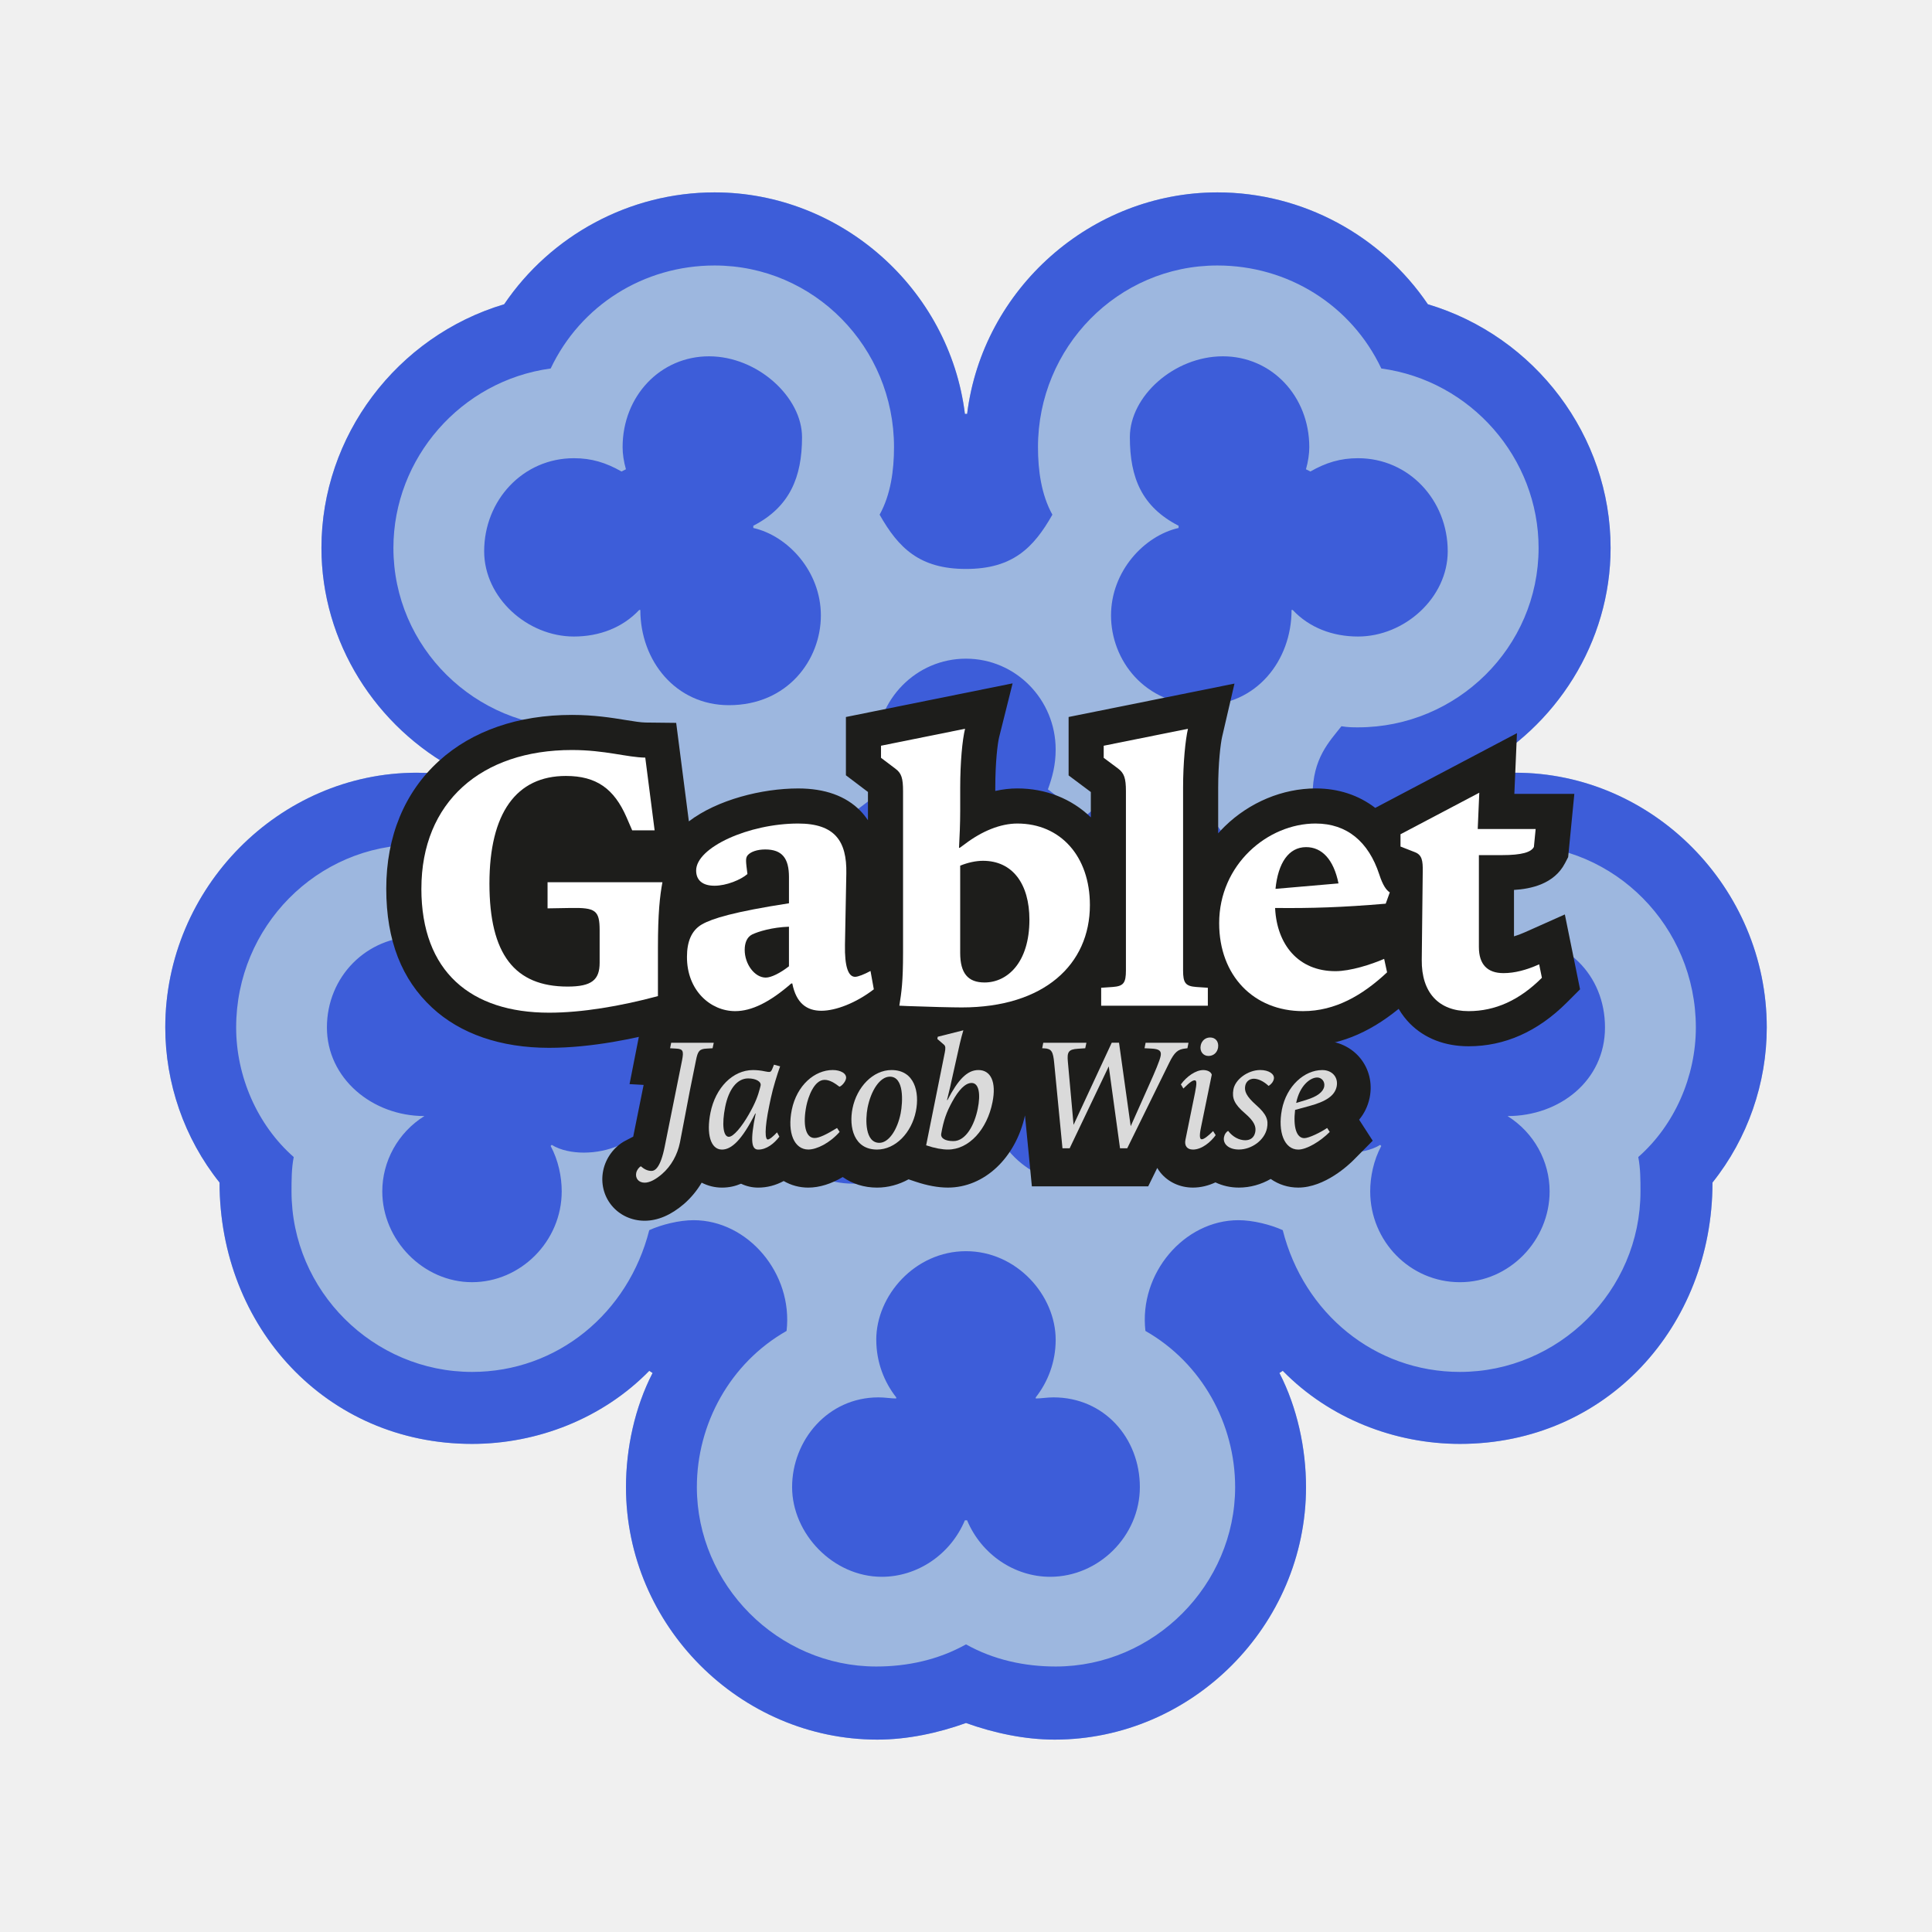
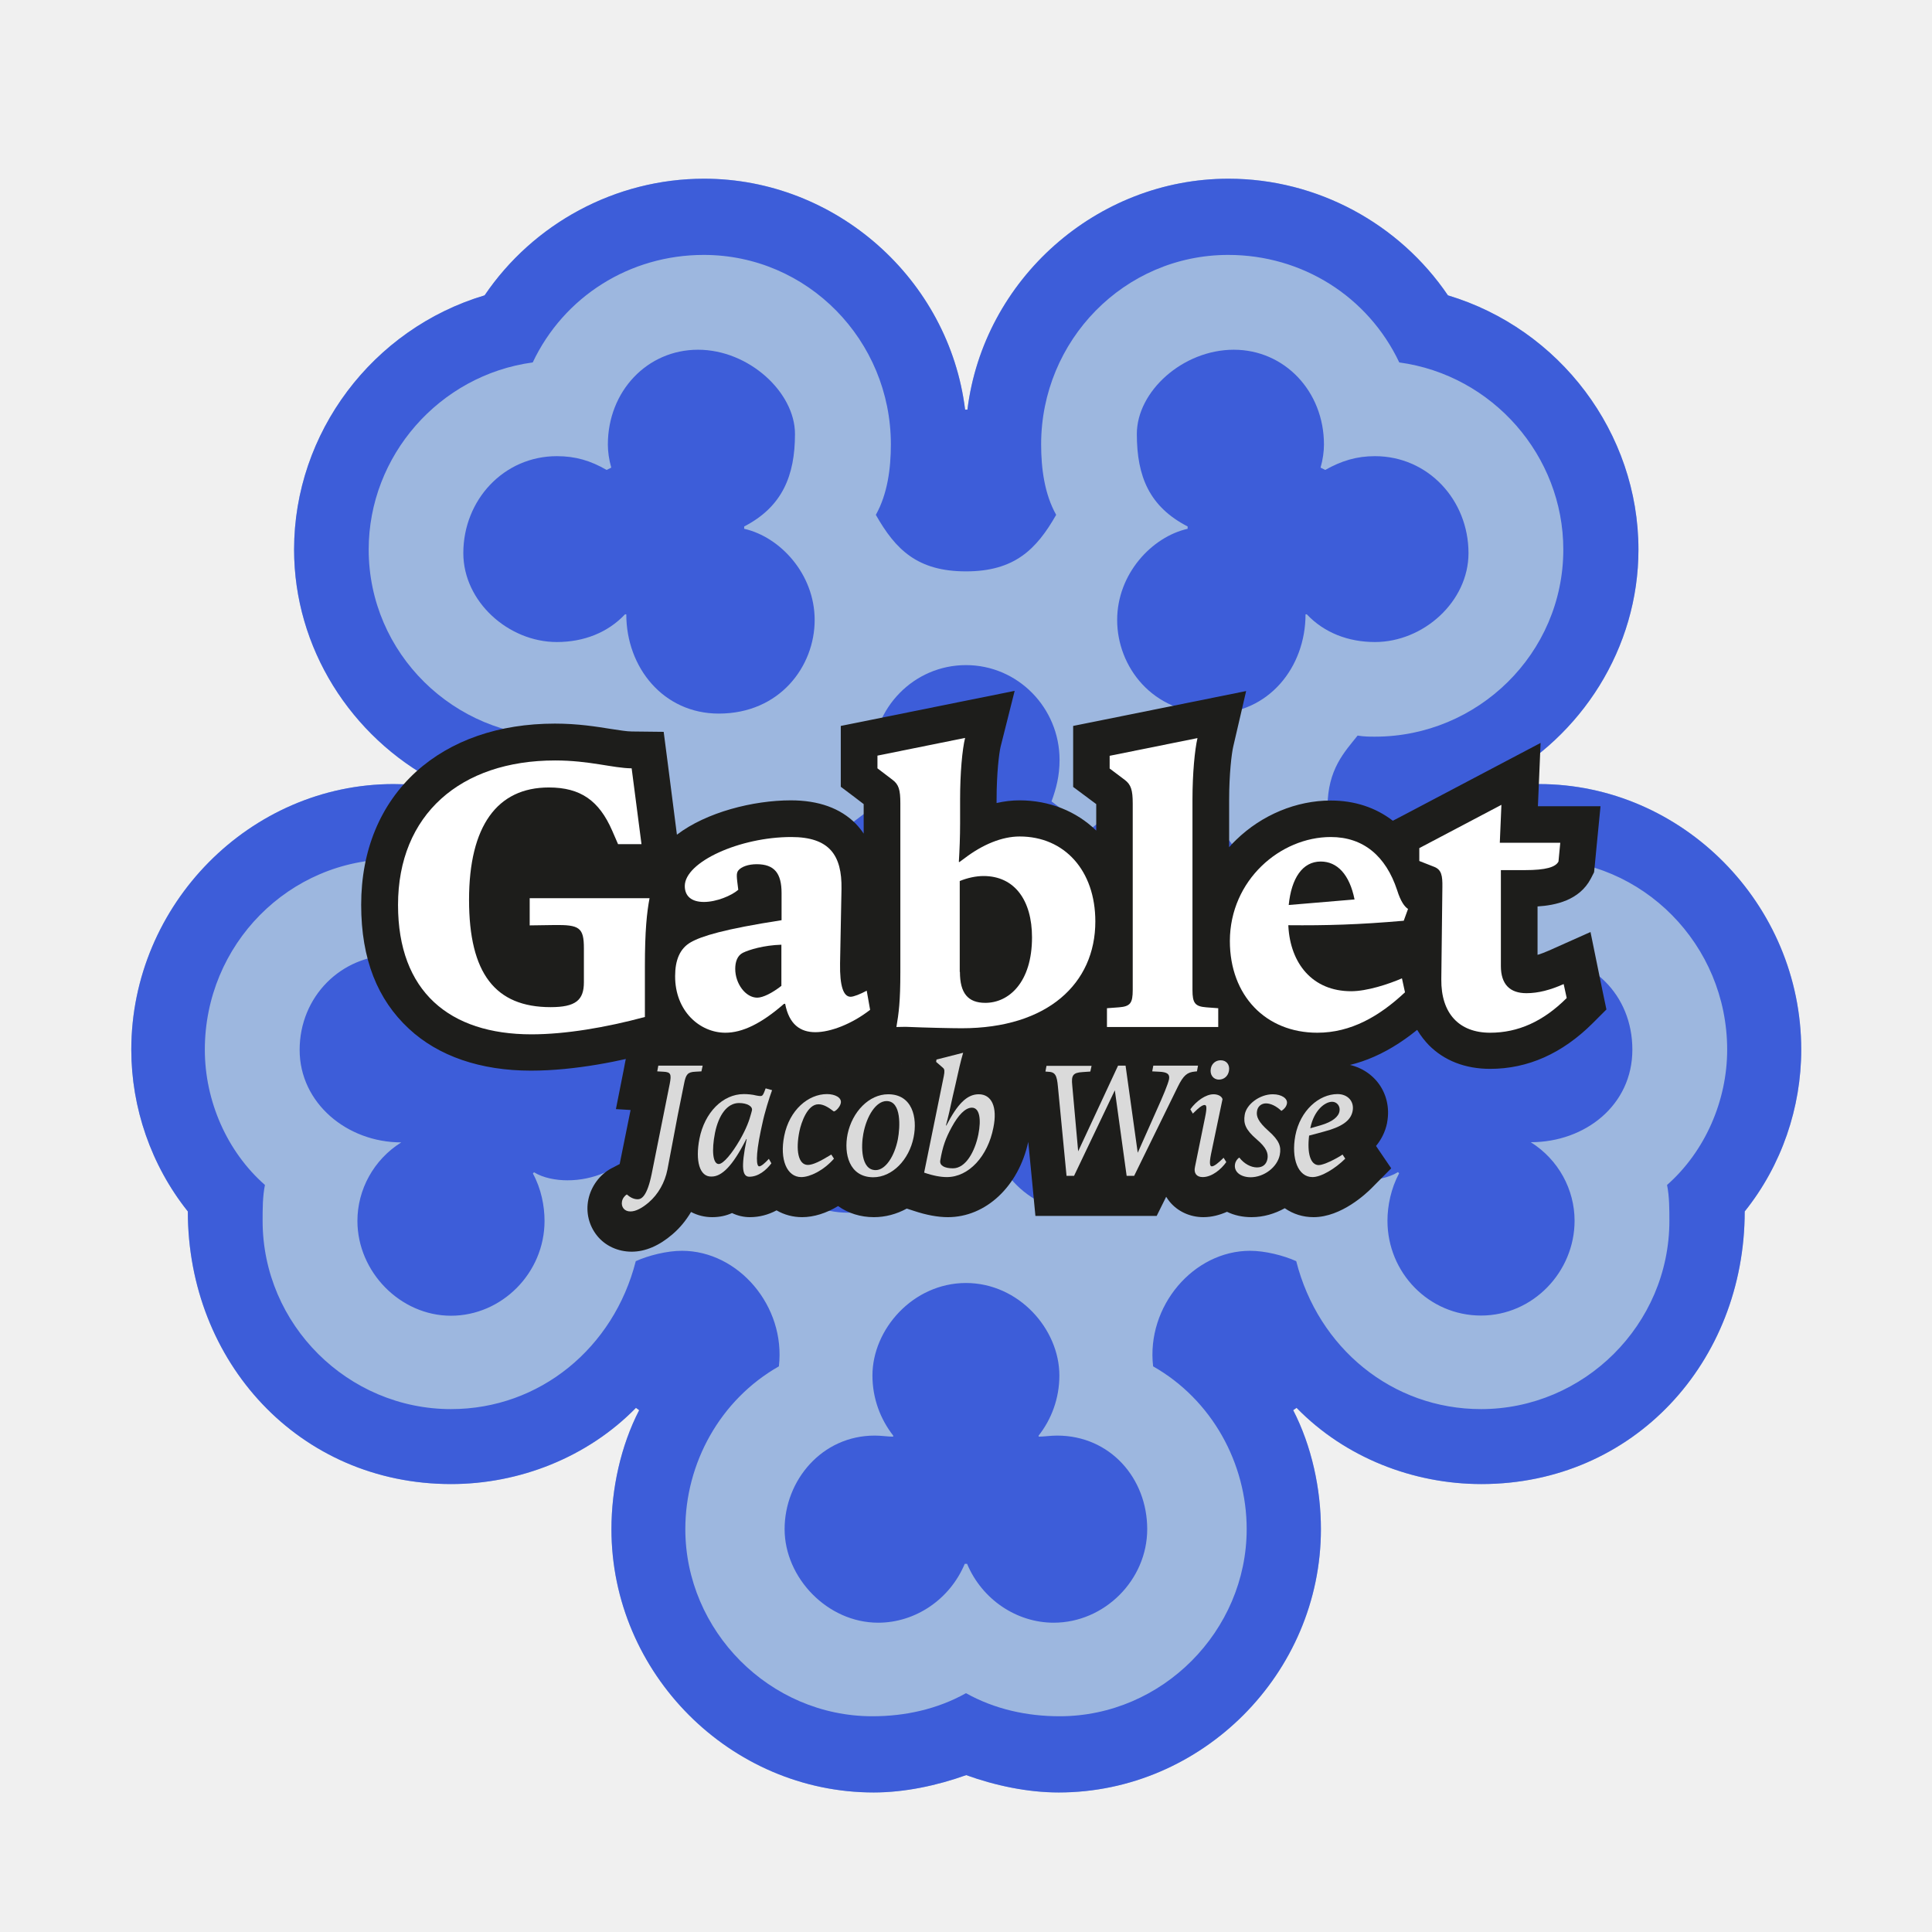
- <svg xmlns="http://www.w3.org/2000/svg" id="Small_Sticker" viewBox="0 0 1080 1080">
-   <defs>
-     <style>.cls-1{fill:none;}.cls-2{clip-path:url(#clippath);}.cls-3{fill:#fff;}.cls-4{fill:#9db7df;}.cls-5{fill:#dadada;}.cls-6{fill:#1d1d1b;}.cls-7{fill:#3d5dd9;}</style>
-     <clipPath id="clippath">
-       <rect class="cls-1" x="92.38" y="107.55" width="895.23" height="864.9" />
+ <svg xmlns="http://www.w3.org/2000/svg" xmlns:xlink="http://www.w3.org/1999/xlink" version="1.1" id="Small_Sticker" x="0px" y="0px" viewBox="0 0 1080 1080" style="enable-background:new 0 0 1080 1080;" xml:space="preserve">
+   <style type="text/css">
+ 	.st0{clip-path:url(#SVGID_00000168808498734942488090000000857157215621585792_);}
+ 	.st1{fill:#9DB7DF;}
+ 	.st2{fill:#3D5DD9;}
+ 	.st3{fill:#1D1D1B;}
+ 	.st4{fill:#FFFFFF;}
+ 	.st5{fill:#DADADA;}
+ </style>
+   <g>
+     <defs>
+       <rect id="SVGID_1_" x="73.2" y="100" width="933.7" height="902.1" />
+     </defs>
+     <clipPath id="SVGID_00000148643330515209571250000000079807773936222911_">
+       <use xlink:href="#SVGID_1_" style="overflow:visible;" />
    </clipPath>
-   </defs>
-   <g class="cls-2">
-     <path class="cls-4" d="m364.79,767.52c-9.91,19.19-14.86,42.1-14.86,63.77,0,77.39,63.77,141.16,140.54,141.16,16.72,0,34.05-3.71,49.53-9.29,15.48,5.57,32.81,9.29,49.53,9.29,76.77,0,140.54-63.77,140.54-141.16,0-21.67-4.95-44.58-14.86-63.77l1.86-1.24c26,26.62,62.53,40.86,99.06,40.86,81.72,0,141.16-65.63,141.16-146.11,19.81-24.76,30.34-55.72,30.34-86.68,0-78.01-63.77-142.4-140.54-142.4-7.43,0-15.48.62-22.29,1.86l-.62-3.1c45.81-24.14,76.15-71.82,76.15-124.44,0-62.53-42.1-118.25-102.15-136.2-26-38.38-69.96-62.53-117.63-62.53-70.58,0-131.25,53.86-139.92,123.82h-1.24c-8.67-69.96-69.34-123.82-139.92-123.82-47.67,0-91.63,24.15-117.63,62.53-60.05,17.95-102.15,73.67-102.15,136.2,0,52.63,30.34,100.3,76.15,124.44l-.62,3.1c-6.81-1.24-14.86-1.86-22.29-1.86-76.77,0-140.54,64.39-140.54,142.4,0,30.96,10.52,61.91,30.34,86.68,0,80.48,59.43,146.11,141.16,146.11,36.53,0,73.06-14.24,99.06-40.86l1.86,1.24Z" />
-     <path class="cls-7" d="m387.7,682.09c-8.05,0-17.95,2.48-24.76,5.57-11.76,46.43-51.39,79.25-99.06,79.25-55.1,0-100.92-45.2-100.92-100.92,0-6.19,0-13,1.24-19.19-20.43-17.95-32.19-45.2-32.19-72.44,0-56.34,45.2-102.15,100.92-102.15,24.14,0,47.67,8.67,65.63,24.77,32.81-8.67,47.67-25.38,47.67-52.63,0-20.43-9.29-29.72-16.1-38.38-3.71.62-6.19.62-9.29.62-55.1,0-100.92-44.58-100.92-100.3,0-50.15,37.77-93.49,87.91-100.3,16.72-35.29,52.01-57.58,91.63-57.58,55.72,0,100.3,45.81,100.3,101.53,0,13-1.86,26.62-8.05,37.77,10.52,18.57,22.29,30.34,48.29,30.34s37.77-11.76,48.29-30.34c-6.19-11.14-8.05-24.76-8.05-37.77,0-55.72,44.58-101.53,100.3-101.53,39.62,0,74.91,22.29,91.63,57.58,50.15,6.81,87.91,50.15,87.91,100.3,0,55.72-45.81,100.3-100.92,100.3-3.1,0-5.57,0-9.29-.62-6.81,8.67-16.1,17.95-16.1,38.38,0,27.24,14.86,43.96,47.67,52.63,17.95-16.1,41.48-24.77,65.63-24.77,55.72,0,100.92,45.81,100.92,102.15,0,27.24-11.76,54.48-32.19,72.44,1.24,6.19,1.24,13,1.24,19.19,0,55.72-45.81,100.92-100.92,100.92-47.67,0-87.29-32.81-99.06-79.25-6.81-3.09-16.72-5.57-24.76-5.57-30.34,0-55.72,29.72-52,61.91,31.57,17.95,50.15,52.01,50.15,87.29,0,54.48-45.2,100.3-100.3,100.3-17.34,0-34.67-3.71-50.15-12.38-15.48,8.67-32.81,12.38-50.15,12.38-55.1,0-100.3-45.81-100.3-100.3,0-35.29,18.57-69.34,50.15-87.29,3.71-32.19-21.67-61.91-52-61.91m-22.91,85.44c-9.91,19.19-14.86,42.1-14.86,63.77,0,77.39,63.77,141.16,140.54,141.16,16.72,0,34.05-3.71,49.53-9.29,15.48,5.57,32.81,9.29,49.53,9.29,76.77,0,140.54-63.77,140.54-141.16,0-21.67-4.95-44.58-14.86-63.77l1.86-1.24c26,26.62,62.53,40.86,99.06,40.86,81.72,0,141.16-65.63,141.16-146.11,19.81-24.76,30.34-55.72,30.34-86.68,0-78.01-63.77-142.4-140.54-142.4-7.43,0-15.48.62-22.29,1.86l-.62-3.1c45.81-24.14,76.15-71.82,76.15-124.44,0-62.53-42.1-118.25-102.15-136.2-26-38.38-69.96-62.53-117.63-62.53-70.58,0-131.25,53.86-139.92,123.82h-1.24c-8.67-69.96-69.34-123.82-139.92-123.82-47.67,0-91.63,24.15-117.63,62.53-60.05,17.95-102.15,73.67-102.15,136.2,0,52.63,30.34,100.3,76.15,124.44l-.62,3.1c-6.81-1.24-14.86-1.86-22.29-1.86-76.77,0-140.54,64.39-140.54,142.4,0,30.96,10.52,61.91,30.34,86.68,0,80.48,59.43,146.11,141.16,146.11,36.53,0,73.06-14.24,99.06-40.86l1.86,1.24Z" />
-     <path class="cls-7" d="m489.85,748.95c0,12.38,4.33,23.53,11.14,32.19v.62c-3.1,0-6.19-.62-9.91-.62-28.48,0-48.29,24.14-48.29,50.15s22.91,50.15,50.15,50.15c19.81,0,38.38-12.38,46.43-31.57h1.24c8.05,19.19,26.62,31.57,46.43,31.57,27.24,0,50.15-22.91,50.15-50.15s-19.81-50.15-48.29-50.15c-3.71,0-6.81.62-9.91.62v-.62c6.81-8.67,11.14-19.81,11.14-32.19,0-24.76-21.67-49.53-50.15-49.53s-50.15,24.76-50.15,49.53m-181.4-108.96c4.95,3.1,11.76,4.33,17.95,4.33,27.86,0,50.77-22.91,50.77-50.15s-21.67-51.39-46.43-51.39c-19.81,0-35.91,7.43-46.43,24.76l-1.24-.62c-2.48-24.76-25.38-43.34-50.15-43.34-27.86,0-50.15,22.29-50.15,50.77s25.38,49.53,54.48,49.53c-14.86,9.29-23.53,25.38-23.53,42.1,0,27.24,22.91,50.77,50.15,50.77s50.15-22.91,50.15-50.77c0-8.05-1.86-17.34-6.19-25.38l.62-.62Zm463.71.62c-4.33,8.05-6.19,17.34-6.19,25.38,0,27.86,22.29,50.77,50.15,50.77s50.15-23.53,50.15-50.77c0-16.72-8.67-32.81-23.53-42.1,29.1,0,54.48-19.81,54.48-49.53s-22.29-50.77-50.15-50.77c-24.77,0-47.67,18.57-50.15,43.34l-1.24.62c-10.52-17.34-26.62-24.76-46.43-24.76-24.76,0-46.43,24.76-46.43,51.39s22.91,50.15,50.77,50.15c6.19,0,13-1.24,17.95-4.33l.62.62Zm-232.17-272.41c-27.86,0-50.15,22.91-50.15,50.77,0,8.67,1.86,15.48,4.33,22.29l-20.43,15.48c-9.29-8.67-21.05-14.24-34.67-14.24-28.48,0-50.77,23.53-50.77,50.77s23.53,49.53,50.77,49.53c3.71,0,7.43,0,11.76-.62l8.67,22.29c-19.19,7.43-32.19,26-32.19,47.05,0,27.86,22.29,50.15,49.53,50.15s50.77-22.29,50.77-50.15h24.76c0,27.86,22.91,50.15,50.77,50.15s49.53-22.29,49.53-50.15c0-21.05-13-39.62-32.19-47.05l8.67-22.29c4.33.62,8.05.62,11.76.62,27.24,0,50.77-22.29,50.77-49.53s-22.29-50.77-50.77-50.77c-13.62,0-25.38,5.57-34.67,14.24l-20.43-15.48c2.48-6.81,4.33-13.62,4.33-22.29,0-27.86-22.29-50.77-50.15-50.77m182.64-27.24c9.29,9.91,22.29,14.86,36.53,14.86,26,0,50.15-21.67,50.15-47.67,0-28.48-21.67-52.01-50.15-52.01-9.91,0-17.95,2.48-26.62,7.43l-2.48-1.24c1.24-4.33,1.86-8.67,1.86-12.38,0-28.48-21.05-50.77-48.29-50.77s-52.01,22.29-52.01,45.19,6.81,39,27.24,49.53v1.24c-19.19,4.33-37.77,24.15-37.77,48.91s18.57,50.15,51.39,50.15c29.72,0,49.53-24.76,49.53-53.24h.62Zm-364.66,0c0,28.48,19.81,53.24,49.53,53.24,32.81,0,51.39-25.38,51.39-50.15s-18.57-44.58-37.77-48.91v-1.24c20.43-10.52,27.24-27.24,27.24-49.53s-24.76-45.19-52.01-45.19-48.29,22.29-48.29,50.77c0,3.71.62,8.05,1.86,12.38l-2.48,1.24c-8.67-4.95-16.72-7.43-26.62-7.43-28.48,0-50.15,23.53-50.15,52.01,0,26,24.15,47.67,50.15,47.67,14.24,0,27.24-4.95,36.53-14.86h.62Z" />
-     <path class="cls-6" d="m759.76,625.91c2.71-3.26,4.86-7.32,5.9-12.37v-.06s.02-.06.02-.06c1.57-7.91-.38-15.92-5.34-21.96-5.07-6.17-12.79-9.71-21.2-9.71-6.46,0-13.21-9.94-18.78-6.87-4.54-3.08-10.23-4.81-16.41-4.81-1.76,0-1.66,2.51-3.37,2.78-.79-3.91-3.76,1.78-6.35-1.24-4.38-5.12-10.86-8.05-17.76-8.05-4.18,0-8.13,1.06-11.6,2.96h-22.93v-.05h-32.48l-.02.05h-41.73l-22.96,7.19,7.29,4.66,15.38-3.91c-2.11-1.67-4.41-3.02-6.93-3.96l5.49-18.48-32.07,8.09-14.31,3.61-11.71,2.96-2.2,11.88-.23,1.25-.48,2.58c2.91-15.71-3.91-20.04-6.18-20.04-6.04,0-17.57,8.15-22.86,10.94-4.4-2.8-3.65-1.57-9.54-1.57-4.15,0-9.05,10.74-12.86,12l-12.41-7.78-3.43-.93h-16.4s7.83,3.83,7.83,3.83l-6.9-12.32h-62.54l-2.99,15.2-.6,3.06-4.18,21.25,7.87.44-5.82,28.91-4.44,2.32c-6.2,3.24-10.93,9.64-12.35,16.71-1.41,6.93.3,14.04,4.71,19.43,4.45,5.44,11.18,8.56,18.48,8.56s14.74-3.16,21.97-9.38c3.9-3.38,7.22-7.42,9.9-11.9,3.46,1.78,7.32,2.76,11.33,2.76s7.46-.81,10.68-2.18c2.93,1.42,6.2,2.18,9.59,2.18,4.96,0,9.78-1.27,14.25-3.68,4.1,2.39,8.78,3.68,13.75,3.68,6.24,0,12.97-2.14,19.25-5.91,5.39,3.82,11.96,5.91,19.17,5.91,6.23,0,12.22-1.67,17.63-4.63l3.82,1.28c6.6,2.22,12.71,3.34,18.18,3.34,20.33,0,37.86-16.53,43.08-40.34l2.2,22.63,1.65,17.02h65.03l5.06-10.29c.54.91,1.13,1.8,1.81,2.63,4.32,5.31,10.92,8.35,18.11,8.35,4.53,0,8.77-1.12,12.61-2.91,3.91,1.87,8.36,2.91,13.09,2.91,6.4,0,12.51-1.78,17.8-4.83,4.47,3.13,9.74,4.83,15.39,4.83,14.91,0,28.42-12.86,30.97-15.44l10.66-10.76-7.6-11.77Z" />
-     <path class="cls-6" d="m881.16,542.69l-1.53-7.52-4.87-23.99-22.36,9.97c-2.21.99-4.23,1.74-6.07,2.27v-25.94c9.37-.58,22.42-3.2,28.54-15l1.74-3.36.37-3.77.98-10.03,2.1-21.53h-33.53l1.46-33.95-30.22,15.94-44.04,23.22-4.96,2.62c-9.22-7.09-20.52-10.88-33.3-10.88-18.43,0-36.93,7.7-50.75,21.14-1.31,1.27-2.55,2.6-3.75,3.95v-25.41c0-13.87,1.36-24.9,2.22-28.6l6.89-29.69-29.88,6.02-47.09,9.48-15.75,3.17v32.66l7.88,5.89,4.54,3.39v14.17c-10.77-10.45-25.2-16.17-41.09-16.17-4.06,0-8.18.48-12.32,1.41v-1.74c0-14.36,1.31-24.96,2.14-28.27l7.54-30.14-30.45,6.15-46.99,9.48-15.74,3.18v32.58l7.78,5.89,4.54,3.43v15.82c-1.28-1.89-2.67-3.69-4.29-5.33-8.11-8.26-19.8-12.45-34.73-12.45-20.18,0-45.24,6.3-61.09,18.4l-4.91-38.13-2.18-16.93-17.07-.19c-2.7-.03-6.58-.66-11.09-1.39-7.89-1.28-17.71-2.87-30.12-2.87-30.05,0-55.73,8.88-74.27,25.69-19.31,17.5-29.52,42.21-29.52,71.45s8.82,50.83,25.51,66.39c15.83,14.76,38.48,22.57,65.52,22.57,24,0,49.1-5.41,65.94-9.94l8.31-2.24c8.29,7.2,18.94,11.31,29.74,11.31,8.57,0,17.26-2.44,26.26-7.39,5.91,4.65,13.36,7.17,21.93,7.17,6.47,0,13.62-1.54,20.8-4.37l-.08.51,21.99,1,4.8.22h.06s.06,0,.06,0c11.71.46,25.66.78,30.86.78,22.92,0,42.87-5.28,58.32-15.33v14.35h98.88v-5.49c9.69,5.48,21.07,8.54,33.57,8.54,18.72,0,36.28-6.86,53.46-20.91,1.99,3.37,4.18,6.08,6.24,8.17,8.24,8.34,19.6,12.75,32.85,12.75,20.22,0,38.68-8.21,54.87-24.39l7.45-7.45-2.1-10.33Z" />
-     <path class="cls-3" d="m235.56,496.77c0-48.4,33.47-77.51,84.16-77.51,18.53,0,30.96,4.14,40.99,4.25l5.23,40.66h-12.54l-3.16-7.3c-6.98-16.03-16.9-23.11-33.9-23.11-27.69,0-42.74,20.71-42.74,60.18s14.06,57.56,43.72,57.56c13.41,0,17.88-3.71,17.88-13.3v-18.21c0-11.12-2.4-12.65-16.03-12.43l-13.08.22v-14.61h64.21c-1.42,7.63-2.51,17.23-2.51,36.52v27.14c-21.04,5.67-42.63,9.27-60.83,9.27-43.82,0-71.41-23-71.41-69.34" />
-     <path class="cls-3" d="m625.16,429.73l-8.18-6.1v-6.76l47.1-9.48c-1.42,6.11-2.73,18.86-2.73,33.03v102.04c0,6.98,1.31,8.83,7.41,9.27l6.43.44v10.03h-59.63v-10.03l6.43-.44c6.1-.44,7.41-2.29,7.41-9.27v-100.19c0-7.2-.98-10.03-4.25-12.54" />
-     <path class="cls-3" d="m748.23,493.83c-2.73-13.41-9.27-20.28-18.1-20.28-9.81,0-15.7,8.94-17.12,23.33l35.21-3.05Zm-12.75-33.47c17.44,0,29.54,10.14,35.54,28.45,1.96,6.1,4.03,8.94,5.89,10.03l-2.29,6.32c-24.2,2.07-41.64,2.62-61.81,2.4v.44c1.09,19.95,12.86,34.89,33.69,34.89,8.39,0,19.95-3.71,27.25-6.87l1.64,7.52c-13.74,12.86-29,21.69-46.99,21.69-27.58,0-46.88-19.84-46.88-49.17,0-32.71,27.04-55.71,53.96-55.71" />
-     <path class="cls-3" d="m861.93,546.59c-12.54,12.54-26.06,18.64-40.99,18.64-16.57,0-26.38-10.25-26.17-28.67l.55-49.39c.11-6.1-.44-9.27-4.36-10.79l-8.07-3.16v-6.87l44.04-23.22-.87,20.28h32.38l-.98,10.03c-1.53,2.94-6.65,4.58-17.99,4.58h-12.76v51.35c0,9.81,4.8,14.61,13.74,14.61,6.32,0,12.86-1.74,19.95-4.91l1.53,7.52Z" />
-     <path class="cls-3" d="m536.75,532.64c0,11.45,4.36,16.57,13.63,16.57,12.65,0,25.07-11.01,25.07-35.1,0-19.95-9.38-32.92-25.95-32.92-3.93,0-8.5.98-12.75,2.73v48.73Zm-34.01,29.54c1.2-7.41,2.07-13.41,2.07-29.44v-90.48c0-7.2-.87-10.03-4.25-12.54l-8.07-6.1v-6.76l46.99-9.48c-1.53,6.11-2.72,18.86-2.72,33.03v12.97c0,6.87-.33,14.39-.66,20.5l.33.11,2.84-2.07c9.59-7.3,19.95-11.56,29.44-11.56,24.09,0,40.55,18.31,40.55,45.57,0,33.25-25.62,57.23-71.63,57.23-5.12,0-18.97-.33-30.09-.76l-4.8-.22Z" />
-     <path class="cls-3" d="m442.35,549.75c-12.1,10.57-22.24,15.48-31.4,15.48-13.74,0-27.04-11.56-26.93-30.42,0-8.39,2.51-14.72,8.4-18.1,5.78-3.27,17.66-6.98,48.62-11.77v-14.61c0-10.57-3.82-15.48-13.3-15.48-4.47,0-8.18,1.31-9.81,3.27-1.31,1.64-.98,3.49-.11,10.47-3.6,3.16-11.66,6.54-18.42,6.54s-10.25-3.16-10.25-8.5c0-12.97,29.55-26.27,57.02-26.27,20.6,0,27.25,9.92,26.93,27.8l-.76,40.01c-.22,12.21,1.85,17.88,5.67,17.88,1.64,0,5.23-1.42,8.61-3.27l1.85,10.25c-9.92,7.63-21.26,11.99-29.33,11.99s-14.06-4.14-16.24-15.26h-.55Zm-1.31-31.72c-9.49.33-17.23,2.73-20.61,4.36-3.05,1.53-4.14,5.01-4.14,8.61,0,7.96,5.56,15.48,11.77,15.48,3.05,0,8.07-2.51,12.97-6.32v-22.13Z" />
-     <path class="cls-5" d="m355.66,655.66c.32-1.62,1.53-3.15,2.59-3.7,1.53,1.34,3.47,2.59,5.88,2.59,2.08,0,5.09-1.81,7.45-13.61l9.72-48.33c.97-5.09.56-6.25-3.38-6.44l-3.33-.19.6-3.06h23.8l-.65,3.06-3.33.19c-4.03.18-4.95,1.43-5.93,6.44l-3.47,17.18c-2.04,10.32-2.69,14.54-5.51,28.84-1.39,6.85-4.86,13.19-10.05,17.68-3.33,2.87-6.76,4.81-9.68,4.81-3.43,0-5.32-2.5-4.72-5.46" />
-     <path class="cls-5" d="m418.76,622.65c3.56-6.2,5-10.28,6.02-14.21l.37-1.43c.65-2.31-2.5-4.17-6.94-4.17-6.25,0-10.88,6.2-12.82,15.88-1.94,9.68-1.16,16.76,2.04,16.76,2.55,0,7.18-5.51,11.34-12.82m-21.62-.65c2.82-14.03,12.5-23.84,23.8-23.84,1.9,0,4.49.23,6.71.74.97.19,1.76.32,2.22.32.88,0,1.34-.37,1.99-2.08l.79-1.99,3.43.93c-1.53,4.17-4.03,12.18-5.19,17.78l-.83,3.94c-2.96,14.21-2.27,19.17-.88,19.17,1.02,0,3.1-1.76,5.18-3.98l1.3,2.41c-2.82,3.7-7.04,7.22-11.81,7.22-3.66,0-4.68-4.49-1.43-20.14l-.23-.05c-7.45,14.86-13.29,20.18-18.61,20.18-6.44,0-8.8-8.89-6.44-20.6" />
-     <path class="cls-5" d="m442.59,620.47c2.82-13.84,12.82-22.32,22.92-22.32,4.35,0,8.01,1.94,7.41,4.86-.46,2.22-2.92,4.44-3.7,4.44-2.87-2.18-5.46-3.8-8.29-3.8-5.93,0-9.21,9.86-10.14,14.4-2.08,10.19-.65,18.1,4.54,18.1,2.64,0,6.57-1.94,12.59-5.6l1.44,2.18c-5.56,6.3-12.82,9.86-17.5,9.86-7.87,0-11.85-9.35-9.26-22.13" />
-     <path class="cls-5" d="m503.47,622.37c1.25-6.48,1.99-20.51-6.02-20.51-5.56,0-10.6,7.73-12.5,17.5-1.25,6.62-1.39,19.49,6.62,19.49,5.28,0,10.09-7.36,11.9-16.48m-26.9-2.82c2.45-11.99,11.48-21.39,21.8-21.39,12.87,0,15.79,12.36,13.61,23.06-2.41,11.99-11.39,21.39-21.71,21.39-12.92,0-15.83-12.5-13.7-23.06" />
-     <path class="cls-5" d="m546.57,619.78c1.67-8.15.7-14.4-3.43-14.4-3.57,0-7.27,3.94-10.83,10.46-3.29,5.97-4.86,10.51-6.16,17.92-.42,2.55,2.22,4.12,6.81,4.12,6.99,0,11.81-9.12,13.61-18.1m-18.42-31.39c.46-2.5.46-3.61-.51-4.44l-3.66-3.15.23-1.25,14.31-3.61c-1.48,5-2.22,8.43-4.31,17.92l-1.2,5.37c-1.39,6.34-2.5,11.39-3.61,15.65l.23.09c5.88-11.34,10.97-16.81,17.31-16.81,6.94,0,10.14,6.71,7.87,17.96-3.01,15.28-13.15,26.48-24.91,26.48-3.19,0-7.22-.69-12.18-2.36l10.42-51.85Z" />
-     <path class="cls-5" d="m593.93,641.91l-4.63-47.69c-.6-6.39-1.48-8.01-5.55-8.19l-1.16-.05.6-3.06h24.12l-.65,3.06-4.12.28c-5.28.32-6.11,1.85-5.6,7.22l3.19,35.32,21.34-45.92h4.07l6.53,46.67,10.28-23.06c3.24-7.22,5.97-13.57,6.48-16.3.51-2.73-.83-3.84-5.28-4.03l-3.75-.19.6-3.06h23.98l-.6,3.06-1.06.14c-4.17.42-6.16,1.9-9.21,8.19l-23.38,47.59h-4.03l-6.3-45.79-21.85,45.79h-4.03Z" />
-     <path class="cls-5" d="m671.24,584.22c.6-2.55,2.64-4.26,5.23-4.26,3.06,0,4.95,2.36,4.44,5.65-.46,2.78-2.55,4.68-5.37,4.68-3.01,0-5.09-2.64-4.3-6.06m-4.4,58.38c-3.24,0-4.86-2.13-4.17-5.46l5.37-26.39c1.11-5.51.88-6.85-.19-6.85s-2.55.83-6.34,4.58l-1.39-2.31c3.19-4.4,8.29-8.01,12.5-8.01,1.94,0,4.26.74,4.77,2.59l-6.02,29.4c-1.16,5.56-.51,6.71.42,6.71,1.16,0,3.29-1.57,6.34-4.58l1.44,2.27c-2.73,3.84-7.78,8.06-12.73,8.06" />
-     <path class="cls-5" d="m684.24,635.61c.28-1.57,1.2-2.87,2.31-3.43,2.55,3.38,6.2,5.23,9.54,5.23,3.06,0,5-1.62,5.6-4.54.6-3.1-.51-6.02-5.79-10.55-6.06-5.19-7.22-8.52-6.44-13.15.88-5.65,8.01-11.02,15.05-11.02,4.77,0,8.1,2.27,7.59,4.95-.32,1.62-1.44,3.01-2.96,3.94-2.64-2.55-5.79-4.03-8.24-4.03s-4.4,1.62-4.82,4.03c-.56,2.96.65,5.83,6.07,10.65,5.97,5.23,6.99,8.47,6.11,12.96-1.3,6.62-8.47,11.94-15.74,11.94-5.51,0-9.07-3.01-8.29-6.99" />
-     <path class="cls-5" d="m730.26,614.83c6.11-1.85,9.49-4.49,10-7.55.46-2.73-1.48-4.95-3.94-4.95-3.98,0-9.81,4.68-11.71,14.03v.19l5.65-1.71Zm-13.7,5.56c2.59-13.38,12.64-22.22,22.59-22.22,5.55,0,9.07,4.03,8.06,9.17-1.06,5.18-5.97,8.43-15.42,10.97l-7.82,2.13c-1.16,9.63.79,15.79,5.14,15.79,2.59,0,9.17-3.24,12.78-5.69l1.44,2.22c-5.23,5.28-12.87,9.86-17.59,9.86-7.82,0-11.53-9.91-9.17-22.22" />
+     <g style="clip-path:url(#SVGID_00000148643330515209571250000000079807773936222911_);">
+       <path class="st1" d="M357.3,788.3c-10.3,20-15.5,43.9-15.5,66.5c0,80.7,66.5,147.2,146.6,147.2c17.4,0,35.5-3.9,51.7-9.7    c16.1,5.8,34.2,9.7,51.7,9.7c80.1,0,146.6-66.5,146.6-147.2c0-22.6-5.2-46.5-15.5-66.5l1.9-1.3c27.1,27.8,65.2,42.6,103.3,42.6    c85.2,0,147.2-68.4,147.2-152.4c20.7-25.8,31.6-58.1,31.6-90.4c0-81.4-66.5-148.5-146.6-148.5c-7.7,0-16.1,0.6-23.2,1.9l-0.6-3.2    c47.8-25.2,79.4-74.9,79.4-129.8c0-65.2-43.9-123.3-106.5-142.1c-27.1-40-73-65.2-122.7-65.2c-73.6,0-136.9,56.2-145.9,129.1h-1.3    c-9-73-72.3-129.1-145.9-129.1c-49.7,0-95.6,25.2-122.7,65.2c-62.6,18.7-106.5,76.8-106.5,142.1c0,54.9,31.6,104.6,79.4,129.8    l-0.6,3.2c-7.1-1.3-15.5-1.9-23.2-1.9c-80.1,0-146.6,67.2-146.6,148.5c0,32.3,11,64.6,31.6,90.4c0,83.9,62,152.4,147.2,152.4    c38.1,0,76.2-14.9,103.3-42.6L357.3,788.3L357.3,788.3z" />
+       <path class="st2" d="M381.2,699.2c-8.4,0-18.7,2.6-25.8,5.8c-12.3,48.4-53.6,82.7-103.3,82.7c-57.5,0-105.3-47.1-105.3-105.3    c0-6.5,0-13.6,1.3-20c-21.3-18.7-33.6-47.1-33.6-75.6c0-58.8,47.1-106.5,105.3-106.5c25.2,0,49.7,9,68.4,25.8    c34.2-9,49.7-26.5,49.7-54.9c0-21.3-9.7-31-16.8-40c-3.9,0.6-6.5,0.6-9.7,0.6c-57.5,0-105.3-46.5-105.3-104.6    c0-52.3,39.4-97.5,91.7-104.6c17.4-36.8,54.2-60.1,95.6-60.1c58.1,0,104.6,47.8,104.6,105.9c0,13.6-1.9,27.8-8.4,39.4    c11,19.4,23.2,31.6,50.4,31.6c27.1,0,39.4-12.3,50.4-31.6c-6.5-11.6-8.4-25.8-8.4-39.4c0-58.1,46.5-105.9,104.6-105.9    c41.3,0,78.1,23.2,95.6,60.1c52.3,7.1,91.7,52.3,91.7,104.6c0,58.1-47.8,104.6-105.3,104.6c-3.2,0-5.8,0-9.7-0.6    c-7.1,9-16.8,18.7-16.8,40c0,28.4,15.5,45.8,49.7,54.9c18.7-16.8,43.3-25.8,68.4-25.8c58.1,0,105.3,47.8,105.3,106.5    c0,28.4-12.3,56.8-33.6,75.6c1.3,6.5,1.3,13.6,1.3,20c0,58.1-47.8,105.3-105.3,105.3c-49.7,0-91-34.2-103.3-82.7    c-7.1-3.2-17.4-5.8-25.8-5.8c-31.6,0-58.1,31-54.2,64.6c32.9,18.7,52.3,54.2,52.3,91c0,56.8-47.1,104.6-104.6,104.6    c-18.1,0-36.2-3.9-52.3-12.9c-16.1,9-34.2,12.9-52.3,12.9c-57.5,0-104.6-47.8-104.6-104.6c0-36.8,19.4-72.3,52.3-91    C439.3,730.2,412.8,699.2,381.2,699.2 M357.3,788.3c-10.3,20-15.5,43.9-15.5,66.5c0,80.7,66.5,147.2,146.6,147.2    c17.4,0,35.5-3.9,51.7-9.7c16.1,5.8,34.2,9.7,51.7,9.7c80.1,0,146.6-66.5,146.6-147.2c0-22.6-5.2-46.5-15.5-66.5l1.9-1.3    c27.1,27.8,65.2,42.6,103.3,42.6c85.2,0,147.2-68.4,147.2-152.4c20.7-25.8,31.6-58.1,31.6-90.4c0-81.4-66.5-148.5-146.6-148.5    c-7.7,0-16.1,0.6-23.2,1.9l-0.6-3.2c47.8-25.2,79.4-74.9,79.4-129.8c0-65.2-43.9-123.3-106.5-142.1c-27.1-40-73-65.2-122.7-65.2    c-73.6,0-136.9,56.2-145.9,129.1h-1.3c-9-73-72.3-129.1-145.9-129.1c-49.7,0-95.6,25.2-122.7,65.2    c-62.6,18.7-106.5,76.8-106.5,142.1c0,54.9,31.6,104.6,79.4,129.8l-0.6,3.2c-7.1-1.3-15.5-1.9-23.2-1.9    c-80.1,0-146.6,67.2-146.6,148.5c0,32.3,11,64.6,31.6,90.4c0,83.9,62,152.4,147.2,152.4c38.1,0,76.2-14.9,103.3-42.6L357.3,788.3    L357.3,788.3z" />
+       <path class="st2" d="M487.7,768.9c0,12.9,4.5,24.5,11.6,33.6v0.6c-3.2,0-6.5-0.6-10.3-0.6c-29.7,0-50.4,25.2-50.4,52.3    c0,27.1,23.9,52.3,52.3,52.3c20.7,0,40-12.9,48.4-32.9h1.3c8.4,20,27.8,32.9,48.4,32.9c28.4,0,52.3-23.9,52.3-52.3    c0-28.4-20.7-52.3-50.4-52.3c-3.9,0-7.1,0.6-10.3,0.6v-0.6c7.1-9,11.6-20.7,11.6-33.6c0-25.8-22.6-51.7-52.3-51.7    C510.3,717.3,487.7,743.1,487.7,768.9 M298.5,655.3c5.2,3.2,12.3,4.5,18.7,4.5c29.1,0,53-23.9,53-52.3c0-28.4-22.6-53.6-48.4-53.6    c-20.7,0-37.5,7.7-48.4,25.8l-1.3-0.6c-2.6-25.8-26.5-45.2-52.3-45.2c-29.1,0-52.3,23.2-52.3,53c0,29.7,26.5,51.7,56.8,51.7    c-15.5,9.7-24.5,26.5-24.5,43.9c0,28.4,23.9,53,52.3,53s52.3-23.9,52.3-53c0-8.4-1.9-18.1-6.5-26.5L298.5,655.3L298.5,655.3z     M782.1,655.9c-4.5,8.4-6.5,18.1-6.5,26.5c0,29.1,23.2,53,52.3,53s52.3-24.5,52.3-53c0-17.4-9-34.2-24.5-43.9    c30.4,0,56.8-20.7,56.8-51.7s-23.2-53-52.3-53c-25.8,0-49.7,19.4-52.3,45.2l-1.3,0.6c-11-18.1-27.8-25.8-48.4-25.8    c-25.8,0-48.4,25.8-48.4,53.6s23.9,52.3,53,52.3c6.5,0,13.6-1.3,18.7-4.5L782.1,655.9L782.1,655.9z M540,371.8    c-29.1,0-52.3,23.9-52.3,53c0,9,1.9,16.1,4.5,23.2l-21.3,16.1c-9.7-9-22-14.9-36.2-14.9c-29.7,0-53,24.5-53,53    c0,28.4,24.5,51.7,53,51.7c3.9,0,7.7,0,12.3-0.6l9,23.2c-20,7.7-33.6,27.1-33.6,49.1c0,29.1,23.2,52.3,51.7,52.3s53-23.2,53-52.3    h25.8c0,29.1,23.9,52.3,53,52.3c29.1,0,51.7-23.2,51.7-52.3c0-22-13.6-41.3-33.6-49.1l9-23.2c4.5,0.6,8.4,0.6,12.3,0.6    c28.4,0,53-23.2,53-51.7c0-28.4-23.2-53-53-53c-14.2,0-26.5,5.8-36.2,14.9L587.8,448c2.6-7.1,4.5-14.2,4.5-23.2    C592.3,395.7,569,371.8,540,371.8 M730.5,343.4c9.7,10.3,23.2,15.5,38.1,15.5c27.1,0,52.3-22.6,52.3-49.7    c0-29.7-22.6-54.2-52.3-54.2c-10.3,0-18.7,2.6-27.8,7.7l-2.6-1.3c1.3-4.5,1.9-9,1.9-12.9c0-29.7-22-53-50.4-53    c-28.4,0-54.2,23.2-54.2,47.1s7.1,40.7,28.4,51.7v1.3c-20,4.5-39.4,25.2-39.4,51c0,25.8,19.4,52.3,53.6,52.3    c31,0,51.7-25.8,51.7-55.5L730.5,343.4L730.5,343.4z M350.1,343.4c0,29.7,20.7,55.5,51.7,55.5c34.2,0,53.6-26.5,53.6-52.3    s-19.4-46.5-39.4-51v-1.3c21.3-11,28.4-28.4,28.4-51.7s-25.8-47.1-54.2-47.1c-28.4,0-50.4,23.2-50.4,53c0,3.9,0.6,8.4,1.9,12.9    l-2.6,1.3c-9-5.2-17.4-7.7-27.8-7.7c-29.7,0-52.3,24.5-52.3,54.2c0,27.1,25.2,49.7,52.3,49.7c14.9,0,28.4-5.2,38.1-15.5    L350.1,343.4L350.1,343.4z" />
+       <path class="st3" d="M769.2,640.6c2.8-3.4,5.1-7.6,6.2-12.9v-0.1l0-0.1c1.6-8.2-0.4-16.6-5.6-22.9c-5.3-6.4-13.3-10.1-22.1-10.1    c-6.7,0-13.8-10.4-19.6-7.2c-4.7-3.2-10.7-5-17.1-5c-1.8,0-1.7,2.6-3.5,2.9c-0.8-4.1-3.9,1.9-6.6-1.3c-4.6-5.3-11.3-8.4-18.5-8.4    c-4.4,0-8.5,1.1-12.1,3.1h-23.9v-0.1h-33.9l0,0.1h-43.5l-23.9,7.5l7.6,4.9l16-4.1c-2.2-1.7-4.6-3.1-7.2-4.1l5.7-19.3l-33.4,8.4    l-14.9,3.8l-12.2,3.1l-2.3,12.4l-0.2,1.3l-0.5,2.7c3-16.4-4.1-20.9-6.4-20.9c-6.3,0-18.3,8.5-23.8,11.4c-4.6-2.9-3.8-1.6-9.9-1.6    c-4.3,0-9.4,11.2-13.4,12.5l-12.9-8.1l-3.6-1h-17.1l8.2,4l-7.2-12.8h-65.2l-3.1,15.9l-0.6,3.2l-4.4,22.2l8.2,0.5l-6.1,30.2    l-4.6,2.4c-6.5,3.4-11.4,10.1-12.9,17.4c-1.5,7.2,0.3,14.6,4.9,20.3c4.6,5.7,11.7,8.9,19.3,8.9s15.4-3.3,22.9-9.8    c4.1-3.5,7.5-7.7,10.3-12.4c3.6,1.9,7.6,2.9,11.8,2.9c4.2,0,7.8-0.8,11.1-2.3c3.1,1.5,6.5,2.3,10,2.3c5.2,0,10.2-1.3,14.9-3.8    c4.3,2.5,9.2,3.8,14.3,3.8c6.5,0,13.5-2.2,20.1-6.2c5.6,4,12.5,6.2,20,6.2c6.5,0,12.7-1.7,18.4-4.8l4,1.3c6.9,2.3,13.3,3.5,19,3.5    c21.2,0,39.5-17.2,44.9-42.1l2.3,23.6l1.7,17.8h67.8l5.3-10.7c0.6,0.9,1.2,1.9,1.9,2.7c4.5,5.5,11.4,8.7,18.9,8.7    c4.7,0,9.1-1.2,13.2-3c4.1,2,8.7,3,13.7,3c6.7,0,13-1.9,18.6-5c4.7,3.3,10.2,5,16.1,5c15.6,0,29.6-13.4,32.3-16.1l11.1-11.2    L769.2,640.6L769.2,640.6z" />
+       <path class="st3" d="M895.8,553.8l-1.6-7.8l-5.1-25l-23.3,10.4c-2.3,1-4.4,1.8-6.3,2.4v-27.1c9.8-0.6,23.4-3.3,29.8-15.6l1.8-3.5    l0.4-3.9l1-10.5l2.2-22.5h-35l1.5-35.4l-31.5,16.6l-45.9,24.2l-5.2,2.7c-9.6-7.4-21.4-11.3-34.7-11.3c-19.2,0-38.5,8-52.9,22    c-1.4,1.3-2.7,2.7-3.9,4.1v-26.5c0-14.5,1.4-26,2.3-29.8l7.2-31l-31.2,6.3l-49.1,9.9l-16.4,3.3v34.1l8.2,6.1l4.7,3.5v14.8    c-11.2-10.9-26.3-16.9-42.9-16.9c-4.2,0-8.5,0.5-12.8,1.5v-1.8c0-15,1.4-26,2.2-29.5l7.9-31.4l-31.8,6.4l-49,9.9l-16.4,3.3v34    l8.1,6.1l4.7,3.6V466c-1.3-2-2.8-3.8-4.5-5.6c-8.5-8.6-20.7-13-36.2-13c-21,0-47.2,6.6-63.7,19.2l-5.1-39.8l-2.3-17.7l-17.8-0.2    c-2.8,0-6.9-0.7-11.6-1.4c-8.2-1.3-18.5-3-31.4-3c-31.3,0-58.1,9.3-77.5,26.8c-20.1,18.3-30.8,44-30.8,74.5    c0,30.5,9.2,53,26.6,69.2c16.5,15.4,40.1,23.5,68.3,23.5c25,0,51.2-5.6,68.8-10.4l8.7-2.3c8.6,7.5,19.8,11.8,31,11.8    c8.9,0,18-2.5,27.4-7.7c6.2,4.8,13.9,7.5,22.9,7.5c6.7,0,14.2-1.6,21.7-4.6l-0.1,0.5l22.9,1l5,0.2h0.1h0.1    c12.2,0.5,26.8,0.8,32.2,0.8c23.9,0,44.7-5.5,60.8-16v15h103.1v-5.7c10.1,5.7,22,8.9,35,8.9c19.5,0,37.8-7.2,55.8-21.8    c2.1,3.5,4.4,6.3,6.5,8.5c8.6,8.7,20.4,13.3,34.3,13.3c21.1,0,40.3-8.6,57.2-25.4l7.8-7.8L895.8,553.8L895.8,553.8z" />
+       <path class="st4" d="M222.5,505.9c0-50.5,34.9-80.8,87.8-80.8c19.3,0,32.3,4.3,42.8,4.4l5.5,42.4h-13.1l-3.3-7.6    c-7.3-16.7-17.6-24.1-35.4-24.1c-28.9,0-44.6,21.6-44.6,62.8c0,41.2,14.7,60,45.6,60c14,0,18.6-3.9,18.6-13.9v-19    c0-11.6-2.5-13.2-16.7-13l-13.6,0.2v-15.2h67c-1.5,8-2.6,18-2.6,38.1v28.3c-21.9,5.9-44.5,9.7-63.4,9.7    C251.2,578.2,222.5,554.2,222.5,505.9" />
+       <path class="st4" d="M628.8,436l-8.5-6.4v-7.1l49.1-9.9c-1.5,6.4-2.8,19.7-2.8,34.4v106.4c0,7.3,1.4,9.2,7.7,9.7l6.7,0.5v10.5    h-62.2v-10.5l6.7-0.5c6.4-0.5,7.7-2.4,7.7-9.7V449.1C633.2,441.6,632.2,438.6,628.8,436" />
+       <path class="st4" d="M757.2,502.8c-2.8-14-9.7-21.2-18.9-21.2c-10.2,0-16.4,9.3-17.9,24.3L757.2,502.8L757.2,502.8z M743.9,467.9    c18.2,0,30.8,10.6,37.1,29.7c2,6.4,4.2,9.3,6.1,10.5l-2.4,6.6c-25.2,2.2-43.4,2.7-64.5,2.5v0.5c1.1,20.8,13.4,36.4,35.1,36.4    c8.8,0,20.8-3.9,28.4-7.2l1.7,7.8c-14.3,13.4-30.2,22.6-49,22.6c-28.8,0-48.9-20.7-48.9-51.3C687.6,491.9,715.8,467.9,743.9,467.9    " />
+       <path class="st4" d="M875.8,557.9c-13.1,13.1-27.2,19.4-42.8,19.4c-17.3,0-27.5-10.7-27.3-29.9l0.6-51.5c0.1-6.4-0.5-9.7-4.5-11.3    l-8.4-3.3v-7.2l45.9-24.2l-0.9,21.2h33.8l-1,10.5c-1.6,3.1-6.9,4.8-18.8,4.8H839v53.6c0,10.2,5,15.2,14.3,15.2    c6.6,0,13.4-1.8,20.8-5.1L875.8,557.9L875.8,557.9z" />
+       <path class="st4" d="M536.6,543.3c0,11.9,4.5,17.3,14.2,17.3c13.2,0,26.1-11.5,26.1-36.6c0-20.8-9.8-34.3-27.1-34.3    c-4.1,0-8.9,1-13.3,2.8V543.3L536.6,543.3z M501.1,574.1c1.3-7.7,2.2-14,2.2-30.7v-94.4c0-7.5-0.9-10.5-4.4-13.1l-8.4-6.4v-7.1    l49-9.9c-1.6,6.4-2.8,19.7-2.8,34.4v13.5c0,7.2-0.3,15-0.7,21.4l0.3,0.1l3-2.2c10-7.6,20.8-12.1,30.7-12.1    c25.1,0,42.3,19.1,42.3,47.5c0,34.7-26.7,59.7-74.7,59.7c-5.3,0-19.8-0.3-31.4-0.8L501.1,574.1L501.1,574.1z" />
+       <path class="st4" d="M438.2,561.2c-12.6,11-23.2,16.1-32.7,16.1c-14.3,0-28.2-12.1-28.1-31.7c0-8.8,2.6-15.4,8.8-18.9    c6-3.4,18.4-7.3,50.7-12.3v-15.2c0-11-4-16.1-13.9-16.1c-4.7,0-8.5,1.4-10.2,3.4c-1.4,1.7-1,3.6-0.1,10.9    c-3.8,3.3-12.2,6.8-19.2,6.8s-10.7-3.3-10.7-8.9c0-13.5,30.8-27.4,59.5-27.4c21.5,0,28.4,10.3,28.1,29l-0.8,41.7    c-0.2,12.7,1.9,18.6,5.9,18.6c1.7,0,5.5-1.5,9-3.4l1.9,10.7c-10.3,8-22.2,12.5-30.6,12.5c-8.4,0-14.7-4.3-16.9-15.9L438.2,561.2    L438.2,561.2z M436.8,528.1c-9.9,0.3-18,2.8-21.5,4.5c-3.2,1.6-4.3,5.2-4.3,9c0,8.3,5.8,16.1,12.3,16.1c3.2,0,8.4-2.6,13.5-6.6    L436.8,528.1L436.8,528.1z" />
+       <path class="st5" d="M347.7,671.6c0.3-1.7,1.6-3.3,2.7-3.9c1.6,1.4,3.6,2.7,6.1,2.7c2.2,0,5.3-1.9,7.8-14.2l10.1-50.4    c1-5.3,0.6-6.5-3.5-6.7l-3.5-0.2l0.6-3.2h24.8l-0.7,3.2l-3.5,0.2c-4.2,0.2-5.2,1.5-6.2,6.7l-3.6,17.9c-2.1,10.8-2.8,15.2-5.7,30.1    c-1.4,7.1-5.1,13.8-10.5,18.4c-3.5,3-7.1,5-10.1,5C349.1,677.3,347.1,674.7,347.7,671.6" />
+       <path class="st5" d="M413.6,637.2c3.7-6.5,5.2-10.7,6.3-14.8l0.4-1.5c0.7-2.4-2.6-4.3-7.2-4.3c-6.5,0-11.3,6.5-13.4,16.6    c-2,10.1-1.2,17.5,2.1,17.5C404.4,650.6,409.2,644.8,413.6,637.2 M391,636.5c2.9-14.6,13-24.9,24.8-24.9c2,0,4.7,0.2,7,0.8    c1,0.2,1.8,0.3,2.3,0.3c0.9,0,1.4-0.4,2.1-2.2l0.8-2.1l3.6,1c-1.6,4.3-4.2,12.7-5.4,18.5l-0.9,4.1c-3.1,14.8-2.4,20-0.9,20    c1.1,0,3.2-1.8,5.4-4.2l1.4,2.5c-2.9,3.9-7.3,7.5-12.3,7.5c-3.8,0-4.9-4.7-1.5-21l-0.2-0.1c-7.8,15.5-13.9,21-19.4,21    C391,658,388.6,648.8,391,636.5" />
+       <path class="st5" d="M438.4,634.9c2.9-14.4,13.4-23.3,23.9-23.3c4.5,0,8.4,2,7.7,5.1c-0.5,2.3-3,4.6-3.9,4.6c-3-2.3-5.7-4-8.6-4    c-6.2,0-9.6,10.3-10.6,15c-2.2,10.6-0.7,18.9,4.7,18.9c2.8,0,6.9-2,13.1-5.8l1.5,2.3c-5.8,6.6-13.4,10.3-18.3,10.3    C439.9,658,435.7,648.2,438.4,634.9" />
+       <path class="st5" d="M501.9,636.9c1.3-6.8,2.1-21.4-6.3-21.4c-5.8,0-11.1,8.1-13,18.3c-1.3,6.9-1.4,20.3,6.9,20.3    C495,654.1,500,646.4,501.9,636.9 M473.8,634c2.6-12.5,12-22.3,22.7-22.3c13.4,0,16.5,12.9,14.2,24.1    c-2.5,12.5-11.9,22.3-22.6,22.3C474.7,658,471.6,645,473.8,634" />
+       <path class="st5" d="M546.9,634.2c1.7-8.5,0.7-15-3.6-15c-3.7,0-7.6,4.1-11.3,10.9c-3.4,6.2-5.1,11-6.4,18.7    c-0.4,2.7,2.3,4.3,7.1,4.3C539.9,653.1,545,643.6,546.9,634.2 M527.6,601.5c0.5-2.6,0.5-3.8-0.5-4.6l-3.8-3.3l0.2-1.3l14.9-3.8    c-1.5,5.2-2.3,8.8-4.5,18.7l-1.3,5.6c-1.4,6.6-2.6,11.9-3.8,16.3l0.2,0.1c6.1-11.8,11.4-17.5,18.1-17.5c7.2,0,10.6,7,8.2,18.7    c-3.1,15.9-13.7,27.6-26,27.6c-3.3,0-7.5-0.7-12.7-2.5L527.6,601.5L527.6,601.5z" />
+       <path class="st5" d="M596.2,657.3l-4.8-49.7c-0.6-6.7-1.5-8.4-5.8-8.5l-1.2-0.1l0.6-3.2h25.2l-0.7,3.2l-4.3,0.3    c-5.5,0.3-6.4,1.9-5.8,7.5l3.3,36.8l22.3-47.9h4.2l6.8,48.7l10.7-24.1c3.4-7.5,6.2-14.2,6.8-17c0.5-2.8-0.9-4-5.5-4.2l-3.9-0.2    l0.6-3.2h25l-0.6,3.2l-1.1,0.1c-4.3,0.4-6.4,2-9.6,8.5L634,657.3h-4.2l-6.6-47.8l-22.8,47.8L596.2,657.3L596.2,657.3z" />
+       <path class="st5" d="M676.9,597.1c0.6-2.7,2.8-4.4,5.5-4.4c3.2,0,5.2,2.5,4.6,5.9c-0.5,2.9-2.7,4.9-5.6,4.9    C678.2,603.5,676.1,600.7,676.9,597.1 M672.3,658c-3.4,0-5.1-2.2-4.3-5.7l5.6-27.5c1.2-5.7,0.9-7.1-0.2-7.1s-2.7,0.9-6.6,4.8    l-1.4-2.4c3.3-4.6,8.6-8.4,13-8.4c2,0,4.4,0.8,5,2.7L677,645c-1.2,5.8-0.5,7,0.4,7c1.2,0,3.4-1.6,6.6-4.8l1.5,2.4    C682.7,653.6,677.5,658,672.3,658" />
+       <path class="st5" d="M690.4,650.7c0.3-1.6,1.3-3,2.4-3.6c2.7,3.5,6.5,5.5,9.9,5.5c3.2,0,5.2-1.7,5.8-4.7c0.6-3.2-0.5-6.3-6-11    c-6.3-5.4-7.5-8.9-6.7-13.7c0.9-5.9,8.4-11.5,15.7-11.5c5,0,8.4,2.4,7.9,5.2c-0.3,1.7-1.5,3.1-3.1,4.1c-2.8-2.7-6-4.2-8.6-4.2    c-2.6,0-4.6,1.7-5,4.2c-0.6,3.1,0.7,6.1,6.3,11.1c6.2,5.5,7.3,8.8,6.4,13.5c-1.4,6.9-8.8,12.5-16.4,12.5    C693.3,658,689.6,654.9,690.4,650.7" />
+       <path class="st5" d="M738.4,629c6.4-1.9,9.9-4.7,10.4-7.9c0.5-2.8-1.5-5.2-4.1-5.2c-4.2,0-10.2,4.9-12.2,14.6v0.2L738.4,629    L738.4,629z M724.1,634.8c2.7-14,13.2-23.2,23.6-23.2c5.8,0,9.5,4.2,8.4,9.6c-1.1,5.4-6.2,8.8-16.1,11.4l-8.2,2.2    c-1.2,10,0.8,16.5,5.4,16.5c2.7,0,9.6-3.4,13.3-5.9l1.5,2.3c-5.5,5.5-13.4,10.3-18.3,10.3C725.6,658,721.7,647.7,724.1,634.8" />
+     </g>
  </g>
</svg>
